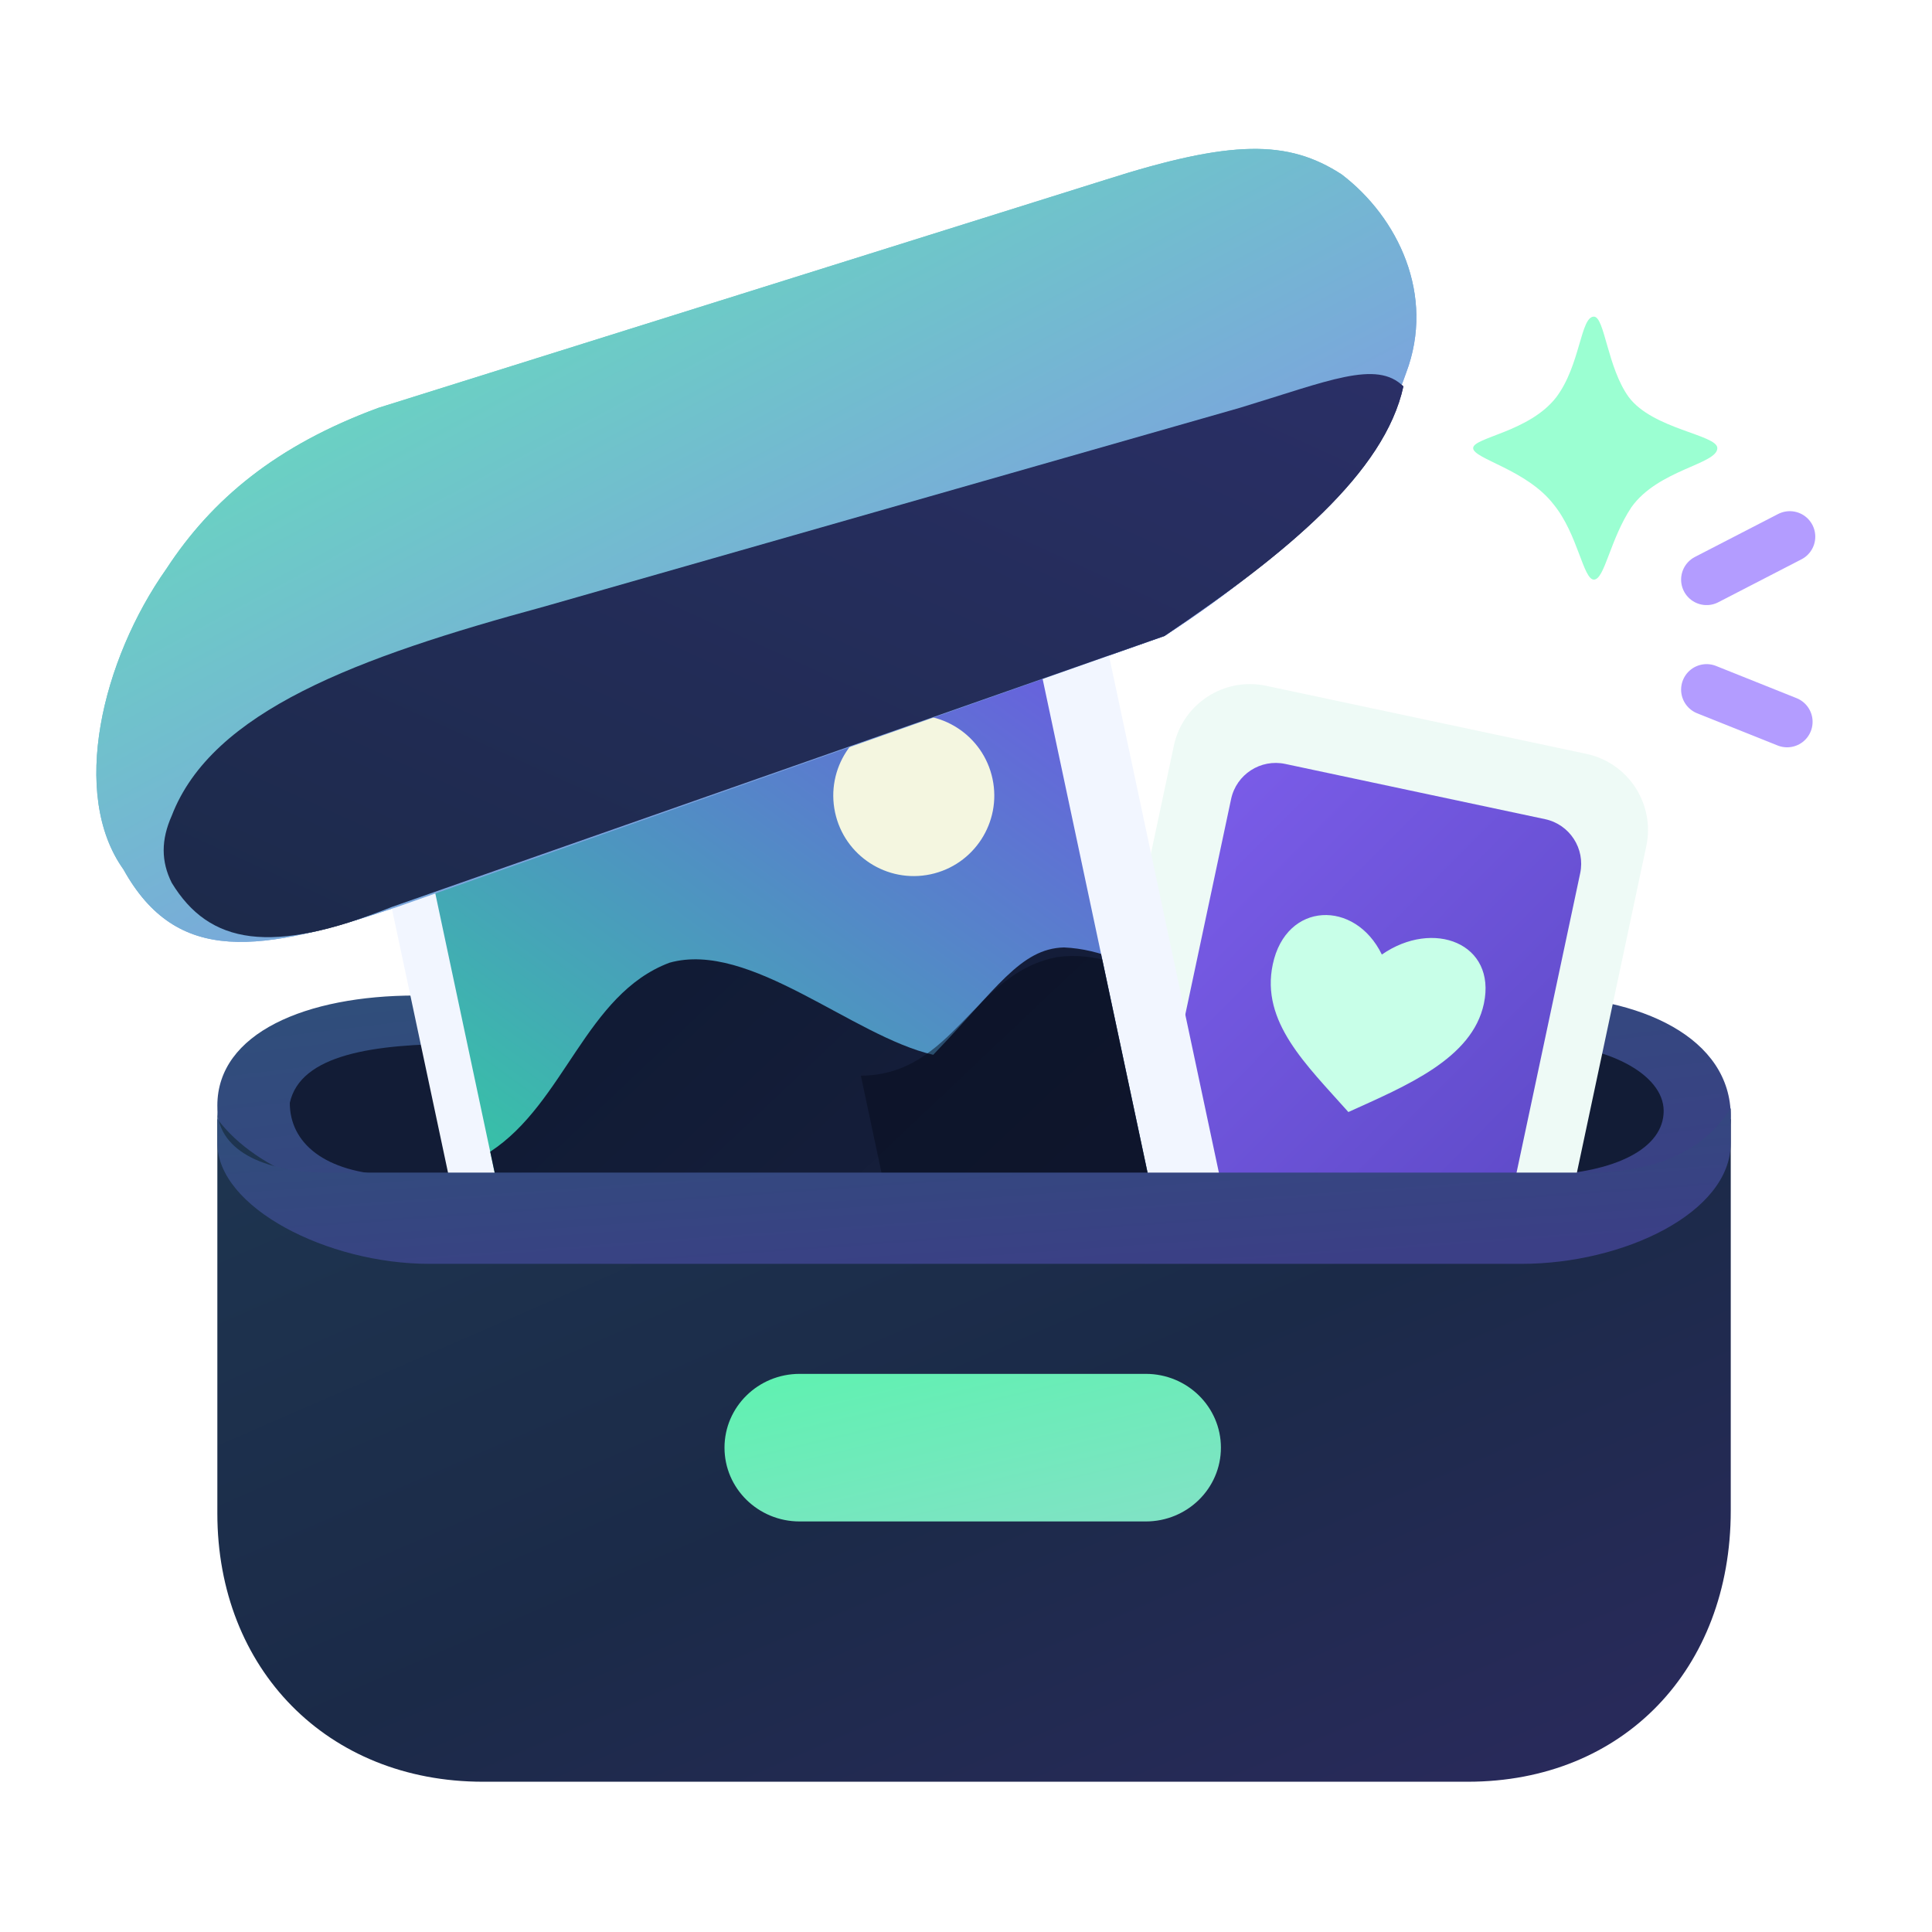
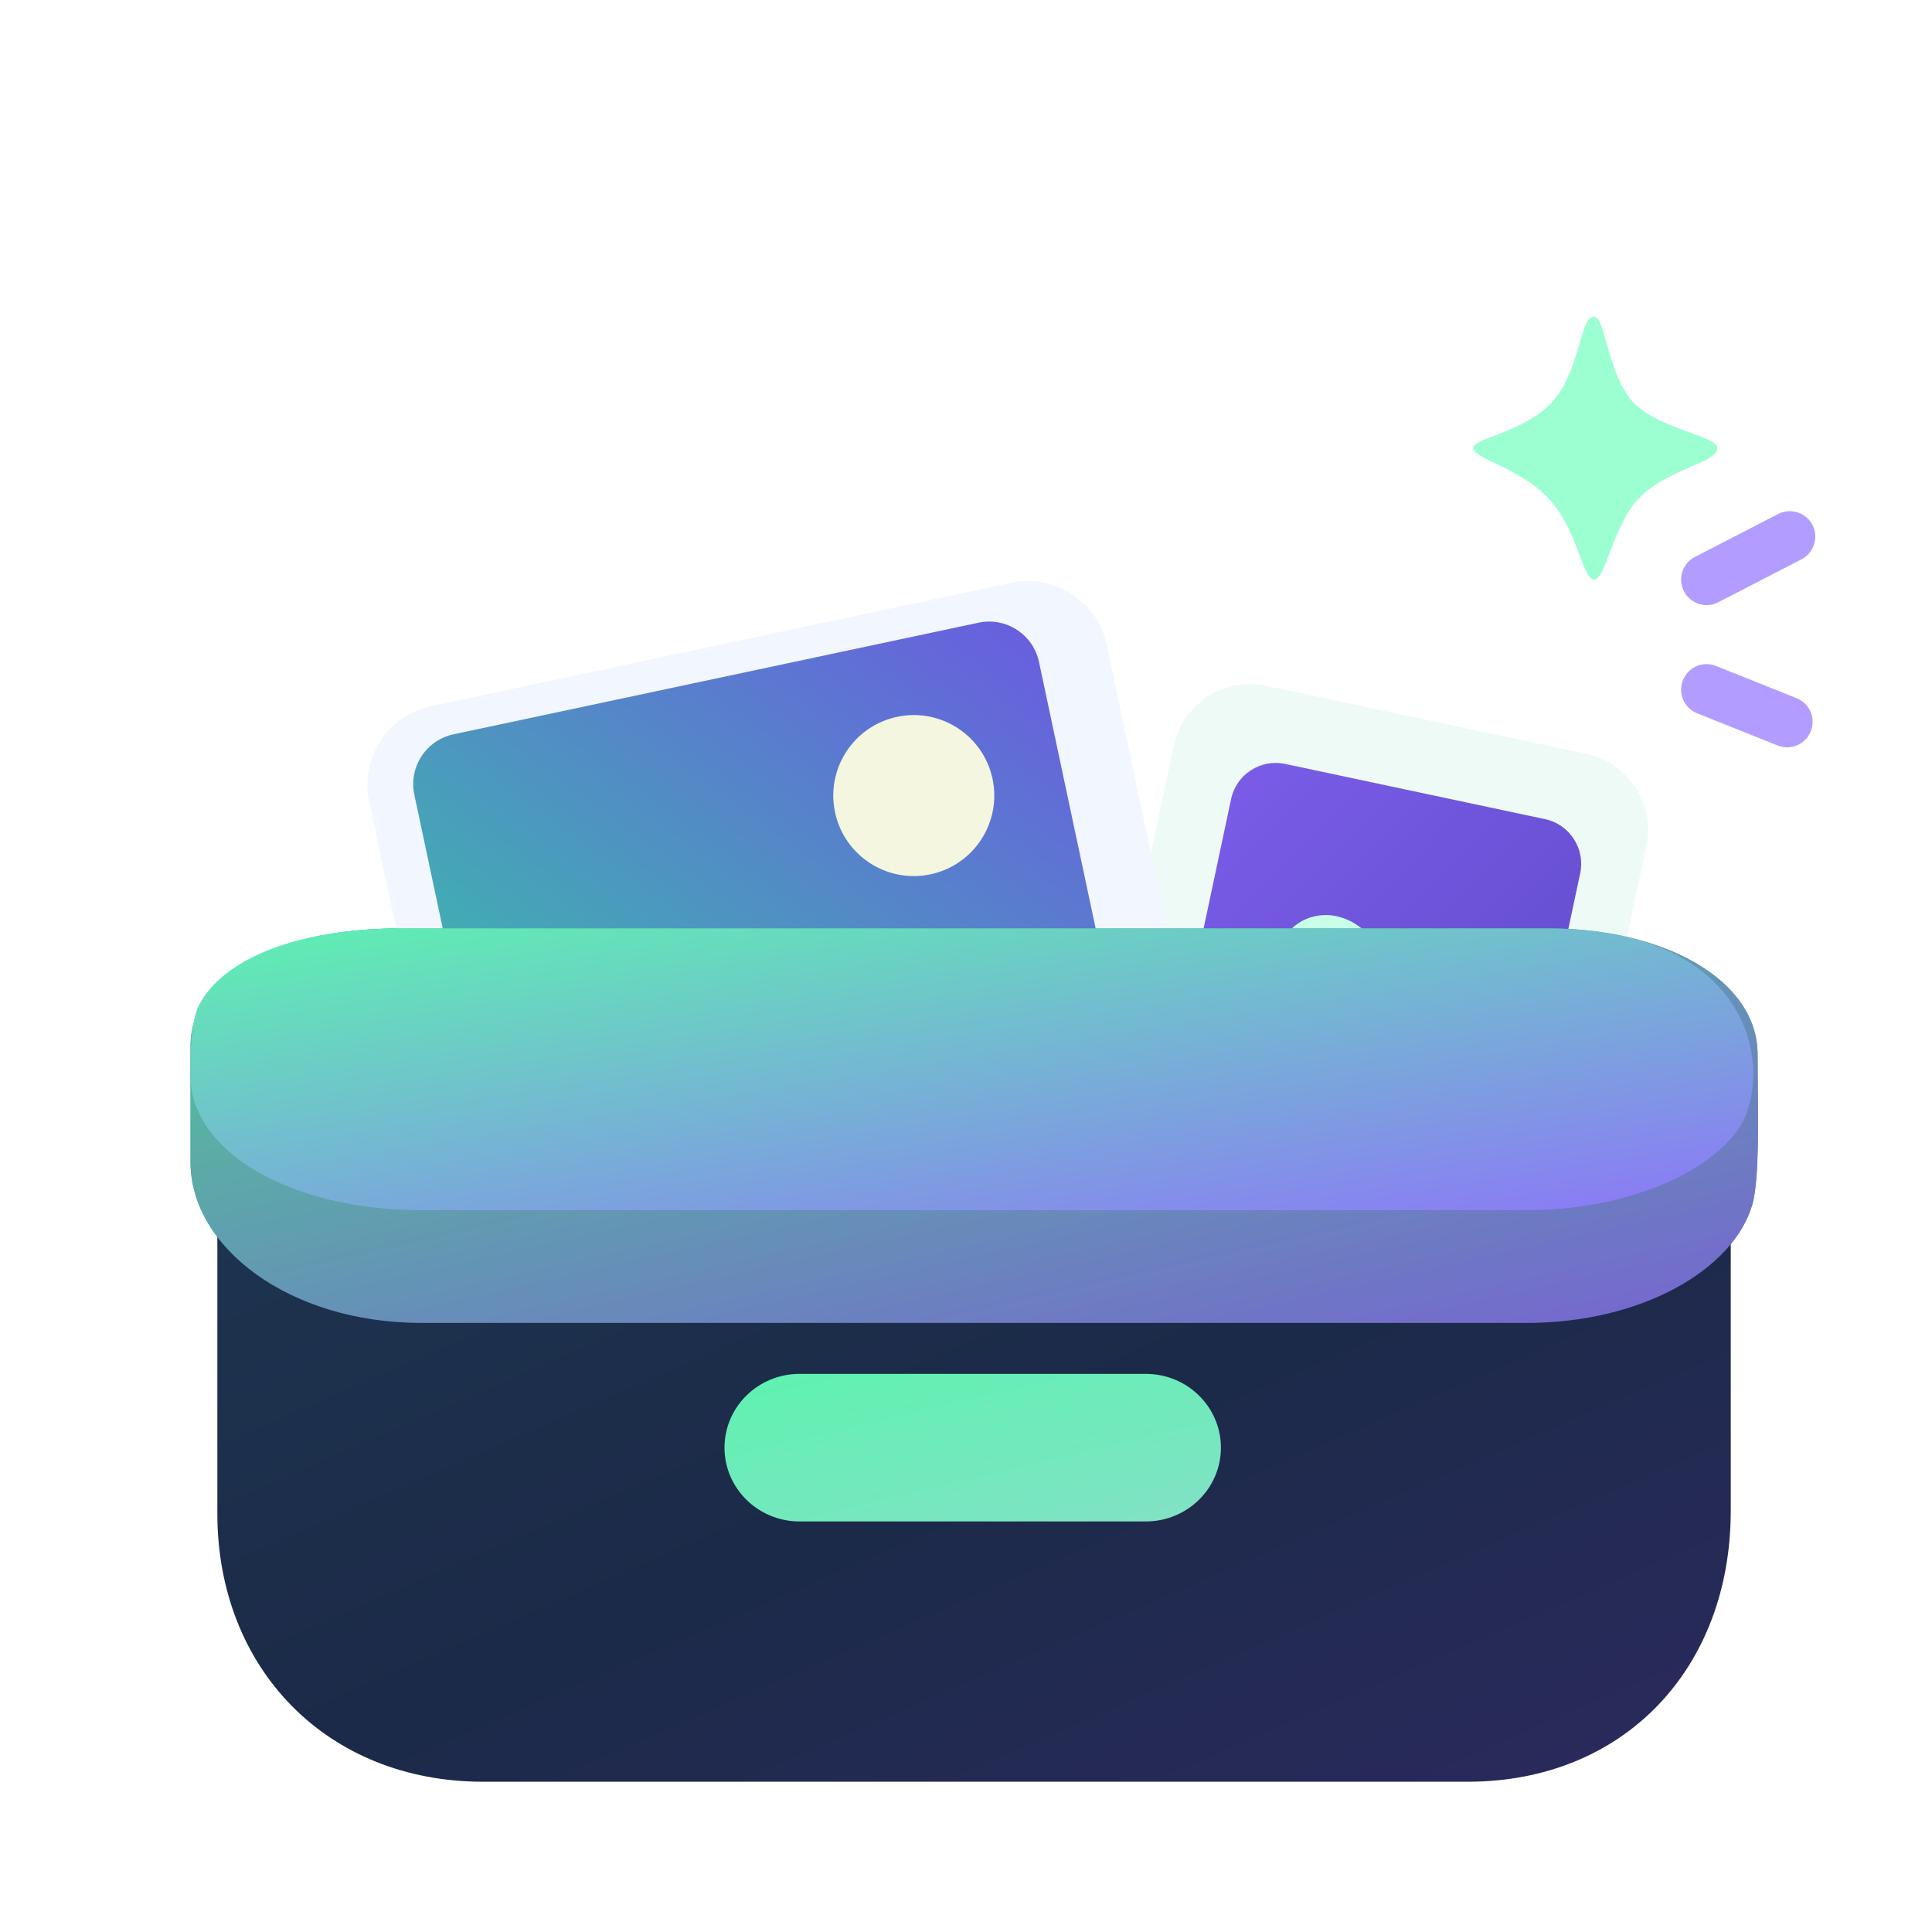
<svg xmlns="http://www.w3.org/2000/svg" viewBox="260 155 720 720" role="img" aria-label="Schuhkarton lädt">
  <defs>
    <linearGradient id="sk-lidTop" x1="0" y1="0" x2="0.9" y2="1">
      <stop stop-color="#5ef2b0" />
      <stop offset="1" stop-color="#8a7cf4" />
    </linearGradient>
    <linearGradient id="sk-lidInside" x1="0" y1="1" x2="1" y2="0">
      <stop stop-color="#1c2a4a" />
      <stop offset="1" stop-color="#2a2f66" />
    </linearGradient>
    <linearGradient id="sk-rim" x1="0" y1="0" x2="0.7" y2="1">
      <stop stop-color="#2f4f7a" />
      <stop offset="1" stop-color="#3b3f86" />
    </linearGradient>
    <linearGradient id="sk-box" x1="0" y1="0" x2="1" y2="1">
      <stop stop-color="#1e3550" />
      <stop offset="0.5" stop-color="#1b2a48" />
      <stop offset="1" stop-color="#2b2a5e" />
    </linearGradient>
    <linearGradient id="sk-slot" x1="0" y1="0" x2="0.8" y2="1">
      <stop stop-color="#5ef2b0" />
      <stop offset="1" stop-color="#7fe3c4" />
    </linearGradient>
    <linearGradient id="sk-sky" x1="0" y1="1" x2="1" y2="0">
      <stop stop-color="#2bd99a" />
      <stop offset="1" stop-color="#6a5ce0" />
    </linearGradient>
    <linearGradient id="sk-mountains" x1="0" y1="0" x2="1" y2="1">
      <stop stop-color="#0f1a33" />
      <stop offset="1" stop-color="#1a2140" />
    </linearGradient>
    <linearGradient id="sk-heartBg" x1="0" y1="0" x2="1" y2="1">
      <stop stop-color="#7a5ce8" />
      <stop offset="1" stop-color="#5b48c4" />
    </linearGradient>
    <clipPath id="sk-scene">
      <rect x="429" y="405" width="238" height="260" rx="19" />
    </clipPath>
    <clipPath id="sk-inbox">
      <rect x="260" y="155" width="720" height="640" />
    </clipPath>
  </defs>
  <style>
-     .lid, .p1, .p2, .star, .rays { transform-box: fill-box; transform-origin: center; animation: 3.2s infinite both; }
-     .lid { animation-name: sk-lid; }
-     .lid-front { animation-name: sk-lid, sk-front; }
+     .p1, .p2, .star, .rays { transform-box: fill-box; transform-origin: center; animation: 3.2s infinite both; }
    .p1 { animation-name: sk-p1; }
    .p2 { animation-name: sk-p2; }
    .star { animation-name: sk-star; }
    .rays { animation-name: sk-rays; }
-     @keyframes sk-lid {
-       0%, 4% { transform: translate(82px, 172px) rotate(17.5deg) scale(1.13, 1); animation-timing-function: cubic-bezier(.2, .8, .3, 1.15); }
-       16%, 30% { transform: none; animation-timing-function: cubic-bezier(.5, 0, .4, 1); }
-       68%, 100% { transform: translate(82px, 172px) rotate(17.5deg) scale(1.13, 1); }
-     }
-     @keyframes sk-front { 0%, 6% { opacity: 1; } 7%, 62% { opacity: 0; } 63%, 100% { opacity: 1; } }
+     .lid-still { display: none; }
    @keyframes sk-p1 {
-       0%, 7% { transform: translateY(260px); animation-timing-function: cubic-bezier(.2, .8, .3, 1.2); }
-       20%, 36% { transform: none; animation-timing-function: ease-in; }
-       60%, 100% { transform: translateY(260px); }
+       0%, 9% { transform: translateY(260px); animation-timing-function: cubic-bezier(.2, .8, .3, 1.2); }
+       21%, 36% { transform: none; animation-timing-function: ease-in; }
+       56%, 100% { transform: translateY(260px); }
    }
    @keyframes sk-p2 {
-       0%, 10% { transform: translateY(240px); animation-timing-function: cubic-bezier(.2, .8, .3, 1.25); }
-       23%, 33% { transform: none; animation-timing-function: ease-in; }
-       57%, 100% { transform: translateY(240px); }
+       0%, 11% { transform: translateY(240px); animation-timing-function: cubic-bezier(.2, .8, .3, 1.25); }
+       24%, 33% { transform: none; animation-timing-function: ease-in; }
+       53%, 100% { transform: translateY(240px); }
    }
    @keyframes sk-star {
      0%, 17% { transform: scale(0) rotate(-90deg); opacity: 0; animation-timing-function: cubic-bezier(.2, .8, .3, 1.4); }
      26%, 34% { transform: none; opacity: 1; }
      44%, 100% { transform: scale(0) rotate(45deg); opacity: 0; }
    }
    @keyframes sk-rays {
      0%, 22% { transform: scale(.2); opacity: 0; animation-timing-function: ease-out; }
      29%, 34% { transform: none; opacity: 1; }
      42%, 100% { transform: scale(.2); opacity: 0; }
    }
-     @media (prefers-reduced-motion: reduce) { .lid, .p1, .p2, .star, .rays { animation: none; } .lid-front { display: none; } }
+     @media (prefers-reduced-motion: reduce) {
+       .p1, .p2, .star, .rays { animation: none; }
+       .lid-move { display: none; }
+       .lid-still { display: inline; }
+     }
  </style>
-   <g class="lid">
+   <g class="lid-still">
    <path fill="url(#sk-lidTop)" d="M306 479C286 451 298 401 322 367C339 341 363 321 401 307L672 222C719 207 740 207 760 220C781 236 795 265 784 294C773 326 745 359 694 392L408 493C357 510 326 515 306 479Z" />
    <path fill="url(#sk-lidInside)" d="M324 459C339 420 393 400 463 381L722 307C755 297 773 289 783 299C776 331 740 361 694 392L406 493C361 511 338 507 324 484C320 476 320 468 324 459Z" />
+   </g>
+   <g class="lid-move">
+     <g>
+       <animate attributeName="display" dur="3.2s" repeatCount="indefinite" calcMode="discrete" keyTimes="0;0.1;0.52" values="none;inline;none" />
+       <g id="sk-lidMove">
+         <path fill="url(#sk-lidTop)" d="M331 545C331 560 331 574 331 588C331 620 368 648 417 648C554.3 648 691.7 648 829 648C872 648 906 628 913 604C916 594 915 566 915 548C915 520 880 501 837 501C694.3 501 551.7 501 409 501C366 501 331 517 331 545Z">
+           <animate attributeName="d" dur="3.2s" repeatCount="indefinite" calcMode="spline" keyTimes="0;0.04;0.1;0.19;0.31;0.52;0.66;1" keySplines="0 0 1 1;.4 0 1 .8;0 .3 .3 1;0 0 1 1;.45 0 .8 .55;.2 .45 .4 1;0 0 1 1" values="M331 545C331 560 331 574 331 588C331 620 368 648 417 648C554.3 648 691.7 648 829 648C872 648 906 628 913 604C916 594 915 566 915 548C915 520 880 501 837 501C694.3 501 551.7 501 409 501C366 501 331 517 331 545Z;M331 545C331 560 331 574 331 588C331 620 368 648 417 648C554.3 648 691.7 648 829 648C872 648 906 628 913 604C916 594 915 566 915 548C915 520 880 501 837 501C694.3 501 551.7 501 409 501C366 501 331 517 331 545Z;M331 503.6C331 505.4 331 507.1 331 508.8C331 512.6 368 516 417 516C554.3 516 691.7 516 829 516C872 516 906 513.6 913 510.7C916 509.5 915 506.2 915 504C915 500.6 880 498.4 837 498.4C694.3 498.4 551.7 498.4 409 498.4C366 498.4 331 500.3 331 503.6Z;M306 479C286 451 298 401 322 367C339 341 363 321 401 307C491.3 278.7 581.7 250.3 672 222C719 207 740 207 760 220C781 236 795 265 784 294C773 326 745 359 694 392C598.7 425.7 503.3 459.3 408 493C357 510 326 515 306 479Z;M306 479C286 451 298 401 322 367C339 341 363 321 401 307C491.3 278.7 581.7 250.3 672 222C719 207 740 207 760 220C781 236 795 265 784 294C773 326 745 359 694 392C598.7 425.7 503.3 459.3 408 493C357 510 326 515 306 479Z;M331 503.6C331 505.4 331 507.1 331 508.8C331 512.6 368 516 417 516C554.3 516 691.7 516 829 516C872 516 906 513.6 913 510.7C916 509.5 915 506.2 915 504C915 500.6 880 498.4 837 498.4C694.3 498.4 551.7 498.4 409 498.4C366 498.4 331 500.3 331 503.6Z;M331 545C331 560 331 574 331 588C331 620 368 648 417 648C554.3 648 691.7 648 829 648C872 648 906 628 913 604C916 594 915 566 915 548C915 520 880 501 837 501C694.3 501 551.7 501 409 501C366 501 331 517 331 545Z;M331 545C331 560 331 574 331 588C331 620 368 648 417 648C554.3 648 691.7 648 829 648C872 648 906 628 913 604C916 594 915 566 915 548C915 520 880 501 837 501C694.3 501 551.7 501 409 501C366 501 331 517 331 545Z" />
+         </path>
+         <path fill="#000" opacity=".16" d="M331 545C331 560 331 574 331 588C331 620 368 648 417 648C554.3 648 691.7 648 829 648C872 648 906 628 913 604C916 594 915 566 915 548C915 520 880 501 837 501C694.3 501 551.7 501 409 501C366 501 331 517 331 545Z">
+           <animate attributeName="d" dur="3.2s" repeatCount="indefinite" calcMode="spline" keyTimes="0;0.04;0.1;0.19;0.31;0.52;0.66;1" keySplines="0 0 1 1;.4 0 1 .8;0 .3 .3 1;0 0 1 1;.45 0 .8 .55;.2 .45 .4 1;0 0 1 1" values="M331 545C331 560 331 574 331 588C331 620 368 648 417 648C554.3 648 691.7 648 829 648C872 648 906 628 913 604C916 594 915 566 915 548C915 520 880 501 837 501C694.3 501 551.7 501 409 501C366 501 331 517 331 545Z;M331 545C331 560 331 574 331 588C331 620 368 648 417 648C554.3 648 691.7 648 829 648C872 648 906 628 913 604C916 594 915 566 915 548C915 520 880 501 837 501C694.3 501 551.7 501 409 501C366 501 331 517 331 545Z;M331 503.6C331 505.4 331 507.1 331 508.8C331 512.6 368 516 417 516C554.3 516 691.7 516 829 516C872 516 906 513.6 913 510.7C916 509.5 915 506.2 915 504C915 500.6 880 498.4 837 498.4C694.3 498.4 551.7 498.4 409 498.4C366 498.4 331 500.3 331 503.6Z;M306 479C286 451 298 401 322 367C339 341 363 321 401 307C491.3 278.7 581.7 250.3 672 222C719 207 740 207 760 220C781 236 795 265 784 294C773 326 745 359 694 392C598.7 425.7 503.3 459.3 408 493C357 510 326 515 306 479Z;M306 479C286 451 298 401 322 367C339 341 363 321 401 307C491.3 278.7 581.7 250.3 672 222C719 207 740 207 760 220C781 236 795 265 784 294C773 326 745 359 694 392C598.7 425.7 503.3 459.3 408 493C357 510 326 515 306 479Z;M331 503.6C331 505.4 331 507.1 331 508.8C331 512.6 368 516 417 516C554.3 516 691.7 516 829 516C872 516 906 513.6 913 510.7C916 509.5 915 506.2 915 504C915 500.6 880 498.4 837 498.4C694.3 498.4 551.7 498.4 409 498.4C366 498.4 331 500.3 331 503.6Z;M331 545C331 560 331 574 331 588C331 620 368 648 417 648C554.3 648 691.7 648 829 648C872 648 906 628 913 604C916 594 915 566 915 548C915 520 880 501 837 501C694.3 501 551.7 501 409 501C366 501 331 517 331 545Z;M331 545C331 560 331 574 331 588C331 620 368 648 417 648C554.3 648 691.7 648 829 648C872 648 906 628 913 604C916 594 915 566 915 548C915 520 880 501 837 501C694.3 501 551.7 501 409 501C366 501 331 517 331 545Z" />
+           <animate attributeName="opacity" dur="3.2s" repeatCount="indefinite" keyTimes="0;0.1;0.19;0.31;0.52;1" values=".16;.16;0;0;.16;.16" />
+         </path>
+         <path fill="url(#sk-lidTop)" d="M331 556C331 584 368 606 417 606C554.3 606 691.7 606 829 606C866 606 898 592 909 574C921 552 912 501 837 501C694.3 501 551.7 501 409 501C372 501 343 512 334 530C331 537 331 547 331 556Z">
+           <animate attributeName="d" dur="3.2s" repeatCount="indefinite" calcMode="spline" keyTimes="0;0.04;0.1;0.19;0.31;0.52;0.66;1" keySplines="0 0 1 1;.4 0 1 .8;0 .3 .3 1;0 0 1 1;.45 0 .8 .55;.2 .45 .4 1;0 0 1 1" values="M331 556C331 584 368 606 417 606C554.3 606 691.7 606 829 606C866 606 898 592 909 574C921 552 912 501 837 501C694.3 501 551.7 501 409 501C372 501 343 512 334 530C331 537 331 547 331 556Z;M331 556C331 584 368 606 417 606C554.3 606 691.7 606 829 606C866 606 898 592 909 574C921 552 912 501 837 501C694.3 501 551.7 501 409 501C372 501 343 512 334 530C331 537 331 547 331 556Z;M331 499.7C331 500.6 368 501.2 417 501.2C554.3 501.2 691.7 501.2 829 501.2C866 501.2 898 500.8 909 500.3C921 499.6 912 498.1 837 498.1C694.3 498.1 551.7 498.1 409 498.1C372 498.1 343 498.4 334 499C331 499.2 331 499.5 331 499.7Z;M324 459C339 420 393 400 463 381C549.3 356.3 635.7 331.7 722 307C755 297 773 289 783 299C776 331 740 361 694 392C598 425.7 502 459.3 406 493C361 511 338 507 324 484C320 476 320 468 324 459Z;M324 459C339 420 393 400 463 381C549.3 356.3 635.7 331.7 722 307C755 297 773 289 783 299C776 331 740 361 694 392C598 425.7 502 459.3 406 493C361 511 338 507 324 484C320 476 320 468 324 459Z;M331 499.7C331 500.6 368 501.2 417 501.2C554.3 501.2 691.7 501.2 829 501.2C866 501.2 898 500.8 909 500.3C921 499.6 912 498.1 837 498.1C694.3 498.1 551.7 498.1 409 498.1C372 498.1 343 498.4 334 499C331 499.2 331 499.5 331 499.7Z;M331 556C331 584 368 606 417 606C554.3 606 691.7 606 829 606C866 606 898 592 909 574C921 552 912 501 837 501C694.3 501 551.7 501 409 501C372 501 343 512 334 530C331 537 331 547 331 556Z;M331 556C331 584 368 606 417 606C554.3 606 691.7 606 829 606C866 606 898 592 909 574C921 552 912 501 837 501C694.3 501 551.7 501 409 501C372 501 343 512 334 530C331 537 331 547 331 556Z" />
+           <animate attributeName="visibility" dur="3.2s" repeatCount="indefinite" calcMode="discrete" keyTimes="0;0.1;0.52" values="visible;hidden;visible" />
+         </path>
+         <path fill="url(#sk-lidInside)" d="M331 556C331 584 368 606 417 606C554.3 606 691.7 606 829 606C866 606 898 592 909 574C921 552 912 501 837 501C694.3 501 551.7 501 409 501C372 501 343 512 334 530C331 537 331 547 331 556Z" visibility="hidden">
+           <animate attributeName="d" dur="3.2s" repeatCount="indefinite" calcMode="spline" keyTimes="0;0.04;0.1;0.19;0.31;0.52;0.66;1" keySplines="0 0 1 1;.4 0 1 .8;0 .3 .3 1;0 0 1 1;.45 0 .8 .55;.2 .45 .4 1;0 0 1 1" values="M331 556C331 584 368 606 417 606C554.3 606 691.7 606 829 606C866 606 898 592 909 574C921 552 912 501 837 501C694.3 501 551.7 501 409 501C372 501 343 512 334 530C331 537 331 547 331 556Z;M331 556C331 584 368 606 417 606C554.3 606 691.7 606 829 606C866 606 898 592 909 574C921 552 912 501 837 501C694.3 501 551.7 501 409 501C372 501 343 512 334 530C331 537 331 547 331 556Z;M331 499.7C331 500.6 368 501.2 417 501.2C554.3 501.2 691.7 501.2 829 501.2C866 501.2 898 500.8 909 500.3C921 499.6 912 498.1 837 498.1C694.3 498.1 551.7 498.1 409 498.1C372 498.1 343 498.4 334 499C331 499.2 331 499.5 331 499.7Z;M324 459C339 420 393 400 463 381C549.3 356.3 635.7 331.7 722 307C755 297 773 289 783 299C776 331 740 361 694 392C598 425.7 502 459.3 406 493C361 511 338 507 324 484C320 476 320 468 324 459Z;M324 459C339 420 393 400 463 381C549.3 356.3 635.7 331.7 722 307C755 297 773 289 783 299C776 331 740 361 694 392C598 425.7 502 459.3 406 493C361 511 338 507 324 484C320 476 320 468 324 459Z;M331 499.7C331 500.6 368 501.2 417 501.2C554.3 501.2 691.7 501.2 829 501.2C866 501.2 898 500.8 909 500.3C921 499.6 912 498.1 837 498.1C694.3 498.1 551.7 498.1 409 498.1C372 498.1 343 498.4 334 499C331 499.2 331 499.5 331 499.7Z;M331 556C331 584 368 606 417 606C554.3 606 691.7 606 829 606C866 606 898 592 909 574C921 552 912 501 837 501C694.3 501 551.7 501 409 501C372 501 343 512 334 530C331 537 331 547 331 556Z;M331 556C331 584 368 606 417 606C554.3 606 691.7 606 829 606C866 606 898 592 909 574C921 552 912 501 837 501C694.3 501 551.7 501 409 501C372 501 343 512 334 530C331 537 331 547 331 556Z" />
+           <animate attributeName="visibility" dur="3.2s" repeatCount="indefinite" calcMode="discrete" keyTimes="0;0.1;0.52" values="hidden;visible;hidden" />
+         </path>
+       </g>
+     </g>
  </g>
  <path fill="url(#sk-rim)" d="M341 567C341 540 374 526 415 526H831C872 526 905 542 905 571C905 598 870 626 823 626H423C376 626 341 599 341 567Z" />
  <path fill="#121c36" d="M368 566C372 548 399 544 432 544H833C858 544 880 555 880 569C880 583 862 592 835 593H406C381 592 368 581 368 566Z" />
  <g clip-path="url(#sk-inbox)">
    <g class="p2">
      <g transform="rotate(12 771 515)">
        <rect x="682" y="421" width="180" height="255" rx="29" fill="#eefaf6" />
        <rect x="707" y="448" width="133" height="208" rx="17" fill="url(#sk-heartBg)" />
        <path fill="#c8ffe8" d="M774 510C760 492 735 498 735 522C735 544 755 556 774 570C793 556 815 541 815 520C815 497 790 493 774 510Z" />
      </g>
    </g>
    <g class="p1">
      <g transform="rotate(-12 551 507)">
        <rect x="412" y="393" width="281" height="307" rx="30" fill="#f2f6ff" />
        <g clip-path="url(#sk-scene)">
          <rect x="429" y="405" width="238" height="260" rx="19" fill="url(#sk-sky)" />
          <circle cx="611" cy="463" r="30" fill="#f4f6e0" />
          <path fill="url(#sk-mountains)" d="M429 560C460 548 476 510 509 505C540 503 570 546 598 559C626 540 638 527 654 530C681 537 696 564 712 572L712 678H429Z" />
          <path fill="#060b1c" opacity="0.5" d="M570 561C604 568 619 532 651 533C678 535 699 564 712 576V678H570Z" />
        </g>
      </g>
    </g>
  </g>
  <path fill="url(#sk-box)" d="M341 572C356 592 388 603 419 603H827C862 603 891 589 905 572V718C905 777 865 819 807 819H440C382 819 341 777 341 719Z" />
  <path fill="url(#sk-rim)" d="M341 568C341 583 357 592 383 592H855C881 591 896 582 905 568V581C905 607 865 626 827 626H420C382 626 341 605 341 581Z" />
  <rect x="530" y="667" width="185" height="55" rx="28" fill="url(#sk-slot)" />
  <path class="star" fill="#9bffd2" d="M854 273C858 273 859 292 867 303C876 315 900 317 900 322C900 328 878 330 868 344C860 356 858 371 854 371C850 371 848 354 839 343C829 330 809 326 809 322C809 318 830 316 840 303C849 291 849 273 854 273Z" />
  <path class="rays" d="M896 371L927 355M896 412L926 424" fill="none" stroke="#b39cff" stroke-width="19" stroke-linecap="round" />
-   <g class="lid lid-front">
-     <path fill="url(#sk-lidTop)" d="M306 479C286 451 298 401 322 367C339 341 363 321 401 307L672 222C719 207 740 207 760 220C781 236 795 265 784 294C773 326 745 359 694 392L408 493C357 510 326 515 306 479Z" />
-     <path fill="url(#sk-lidInside)" d="M324 459C339 420 393 400 463 381L722 307C755 297 773 289 783 299C776 331 740 361 694 392L406 493C361 511 338 507 324 484C320 476 320 468 324 459Z" />
+   <g class="lid-move">
+     <g>
+       <animate attributeName="display" dur="3.2s" repeatCount="indefinite" calcMode="discrete" keyTimes="0;0.1;0.52" values="inline;none;inline" />
+       <use href="#sk-lidMove" />
+     </g>
  </g>
</svg>
